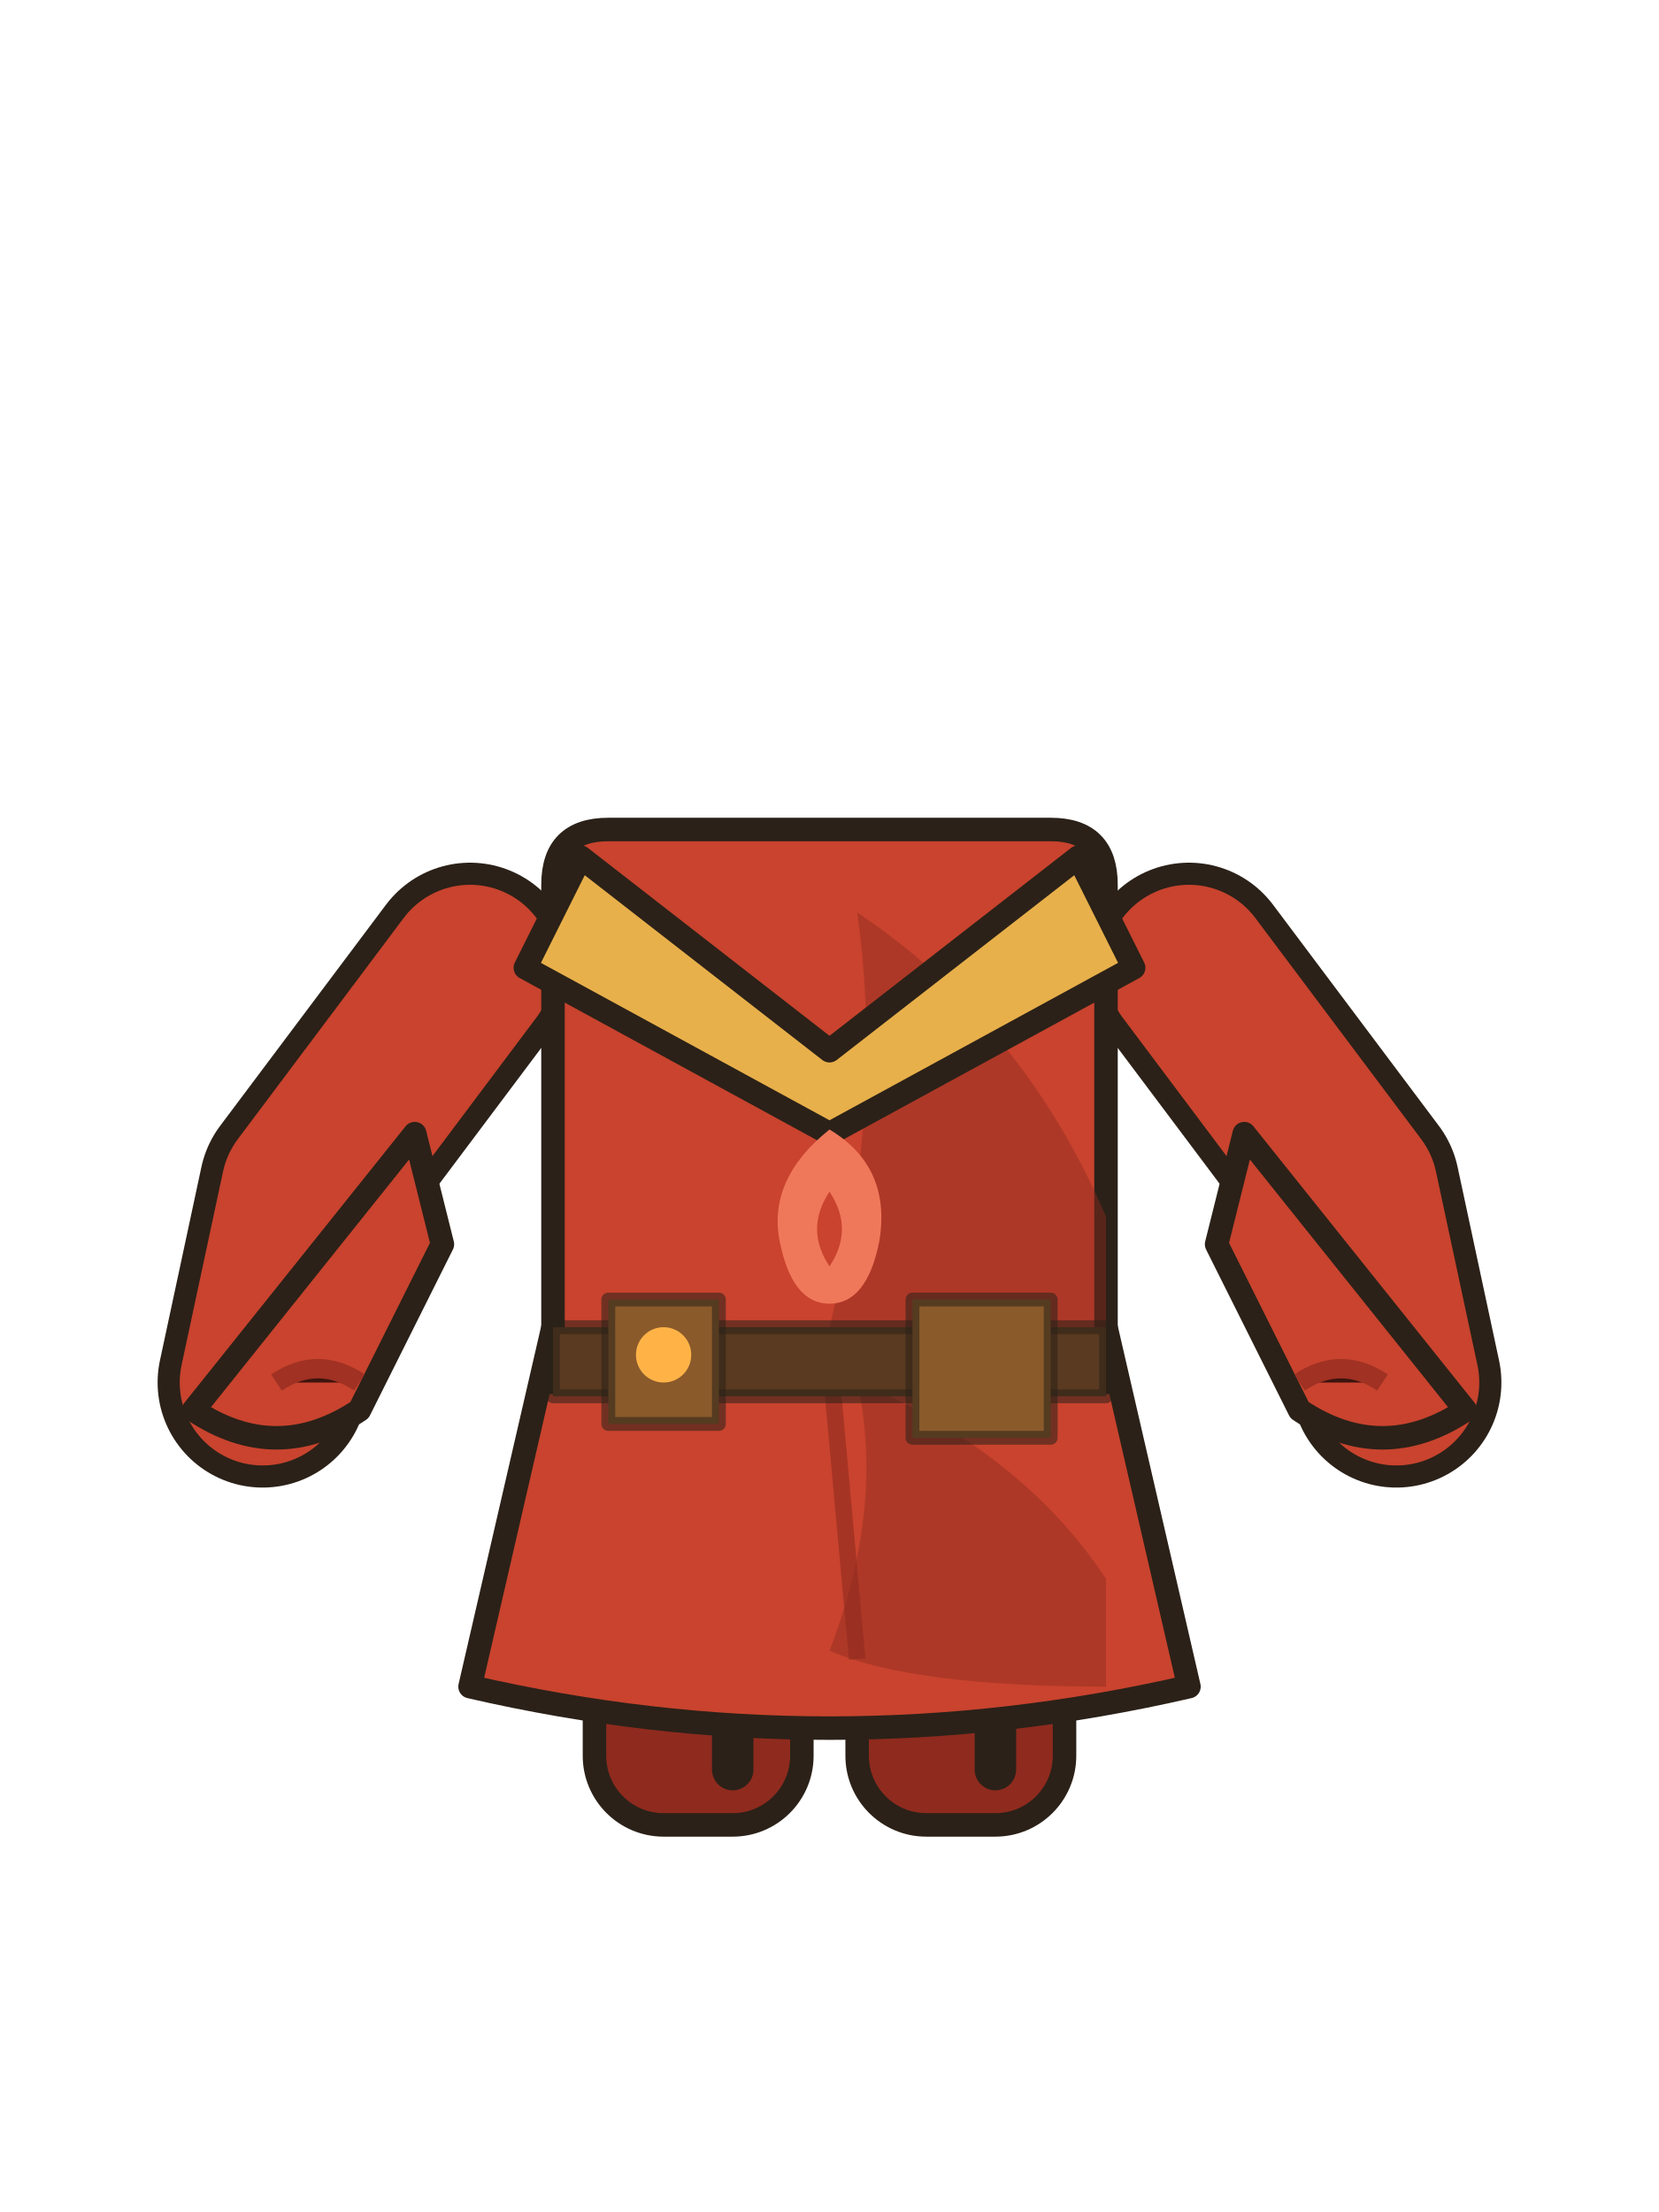
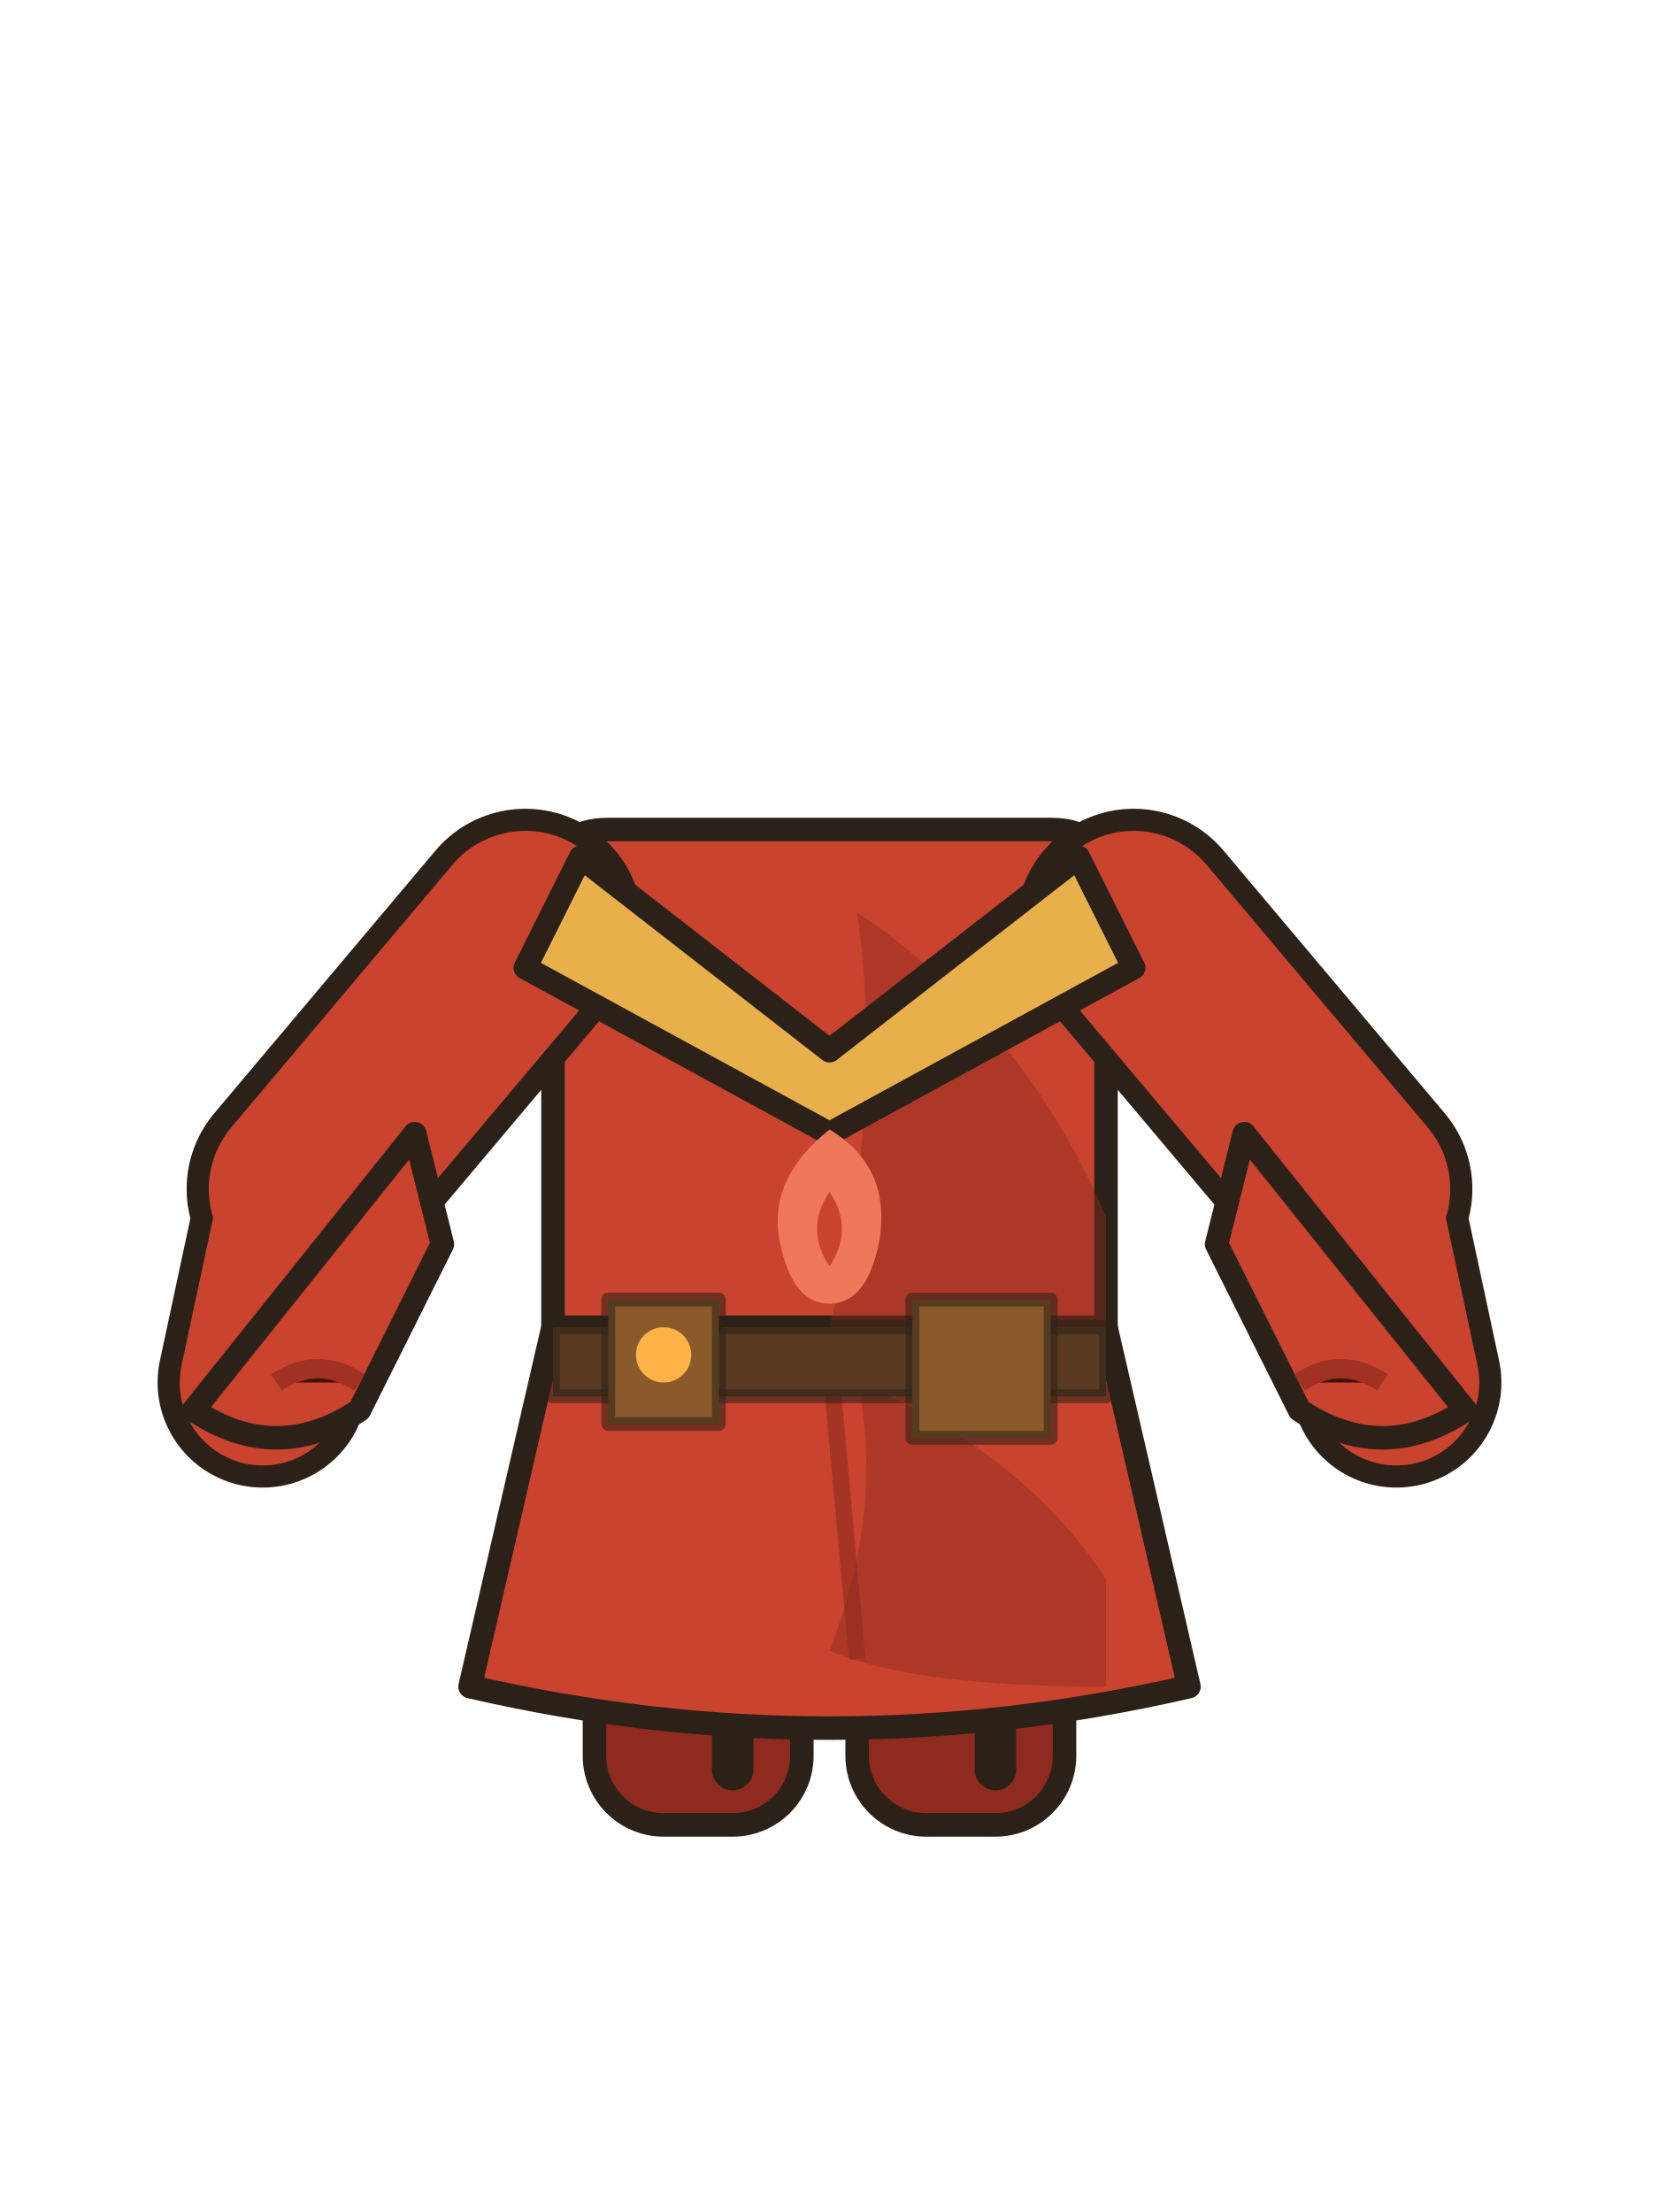
<svg xmlns="http://www.w3.org/2000/svg" width="120" height="160" viewBox="0 0 120 160">
  <rect x="43" y="100" width="15" height="32" rx="5" fill="#8f2a1e" stroke="#2b2118" stroke-width="1.7" stroke-linejoin="round" stroke-linecap="round" />
  <rect x="62" y="100" width="15" height="32" rx="5" fill="#8f2a1e" stroke="#2b2118" stroke-width="1.7" stroke-linejoin="round" stroke-linecap="round" />
  <path d="M53,104 v24 M72,104 v24" stroke="#2b2118" stroke-width="3" stroke-linecap="round" />
-   <path d="M34,70 L22,86 L19,100" fill="none" stroke="#2b2118" stroke-width="15.2" stroke-linecap="round" stroke-linejoin="round" />
-   <path d="M86,70 L98,86 L101,100" fill="none" stroke="#2b2118" stroke-width="15.2" stroke-linecap="round" stroke-linejoin="round" />
-   <path d="M34,70 L22,86 L19,100" fill="none" stroke="#c9432e" stroke-width="12" stroke-linecap="round" stroke-linejoin="round" />
-   <path d="M86,70 L98,86 L101,100" fill="none" stroke="#c9432e" stroke-width="12" stroke-linecap="round" stroke-linejoin="round" />
+   <path d="M40,64 q0,-4 4,-4 h32 q4,0 4,4 v36 h-40z" fill="#c9432e" stroke="#2b2118" stroke-width="1.7" stroke-linejoin="round" stroke-linecap="round" />
+   <path d="M38,67 L22,86 L19,100" fill="none" stroke="#2b2118" stroke-width="15.2" stroke-linecap="round" stroke-linejoin="round" />
+   <path d="M38,67 L22,86" fill="none" stroke="#2b2118" stroke-width="17" stroke-linecap="round" stroke-linejoin="round" />
+   <path d="M82,67 L98,86 L101,100" fill="none" stroke="#2b2118" stroke-width="15.2" stroke-linecap="round" stroke-linejoin="round" />
+   <path d="M82,67 L98,86" fill="none" stroke="#2b2118" stroke-width="17" stroke-linecap="round" stroke-linejoin="round" />
+   <path d="M38,67 L22,86 L19,100" fill="none" stroke="#c9432e" stroke-width="12" stroke-linecap="round" stroke-linejoin="round" />
+   <path d="M38,67 L22,86" fill="none" stroke="#c9432e" stroke-width="13.8" stroke-linecap="round" stroke-linejoin="round" />
+   <path d="M82,67 L98,86 L101,100" fill="none" stroke="#c9432e" stroke-width="12" stroke-linecap="round" stroke-linejoin="round" />
+   <path d="M82,67 L98,86" fill="none" stroke="#c9432e" stroke-width="13.8" stroke-linecap="round" stroke-linejoin="round" />
  <path d="M30,82 L14,102 q6,4 12,0 L32,90z" fill="#c9432e" stroke="#2b2118" stroke-width="1.7" stroke-linejoin="round" stroke-linecap="round" />
  <path d="M90,82 L106,102 q-6,4 -12,0 L88,90z" fill="#c9432e" stroke="#2b2118" stroke-width="1.7" stroke-linejoin="round" stroke-linecap="round" />
  <path d="M20,100 q3,-2 6,0 M94,100 q3,-2 6,0" stroke="#8f2a1e" stroke-width="1.4" opacity=".7" />
  <path d="M40,96 L34,122 q26,6 52,0 L80,96z" fill="#c9432e" stroke="#2b2118" stroke-width="1.7" stroke-linejoin="round" stroke-linecap="round" />
  <path d="M60,98 L62,120" stroke="#8f2a1e" stroke-width="1.2" opacity=".6" />
  <path d="M62,99.9 q12,5.2 18,14.3 v7.8 q-14,0 -20,-2.6 q4,-10.4 2,-19.5z" fill="#8f2a1e" opacity=".45" />
-   <path d="M40,64 q0,-4 4,-4 h32 q4,0 4,4 v36 h-40z" fill="#c9432e" stroke="#2b2118" stroke-width="1.7" stroke-linejoin="round" stroke-linecap="round" />
  <path d="M62,66 q12,8 18,22 v12 q-14,0 -20,-4 q4,-16 2,-30z" fill="#8f2a1e" opacity=".45" />
  <path d="M42,62 l18,14 l18,-14 l4,8 l-22,12 l-22,-12z" fill="#e8b04b" stroke="#2b2118" stroke-width="1.7" stroke-linejoin="round" stroke-linecap="round" />
  <path d="M40,96 h40 v5 h-40z" fill="#5a3a20" stroke="#2b2118" stroke-width="1" stroke-opacity=".55" stroke-linejoin="round" stroke-linecap="round" />
  <path d="M66,94 h10 v10 h-10z" fill="#8a5a2b" stroke="#2b2118" stroke-width="1" stroke-opacity=".55" stroke-linejoin="round" stroke-linecap="round" />
  <path d="M44,94 h8 v9 h-8z" fill="#8a5a2b" stroke="#2b2118" stroke-width="1" stroke-opacity=".55" stroke-linejoin="round" stroke-linecap="round" />
  <circle cx="48" cy="98" r="2" fill="#ffb347" />
  <g transform="translate(60,88) scale(0.9)">
    <path d="M0,-7 q5,3 4,9 q-1,5 -4,5 q-3,0 -4,-5 q-1,-5 4,-9z M0,-2 q2,3 0,6 q-2,-3 0,-6z" fill="#f0785a" fill-rule="evenodd" />
  </g>
</svg>
